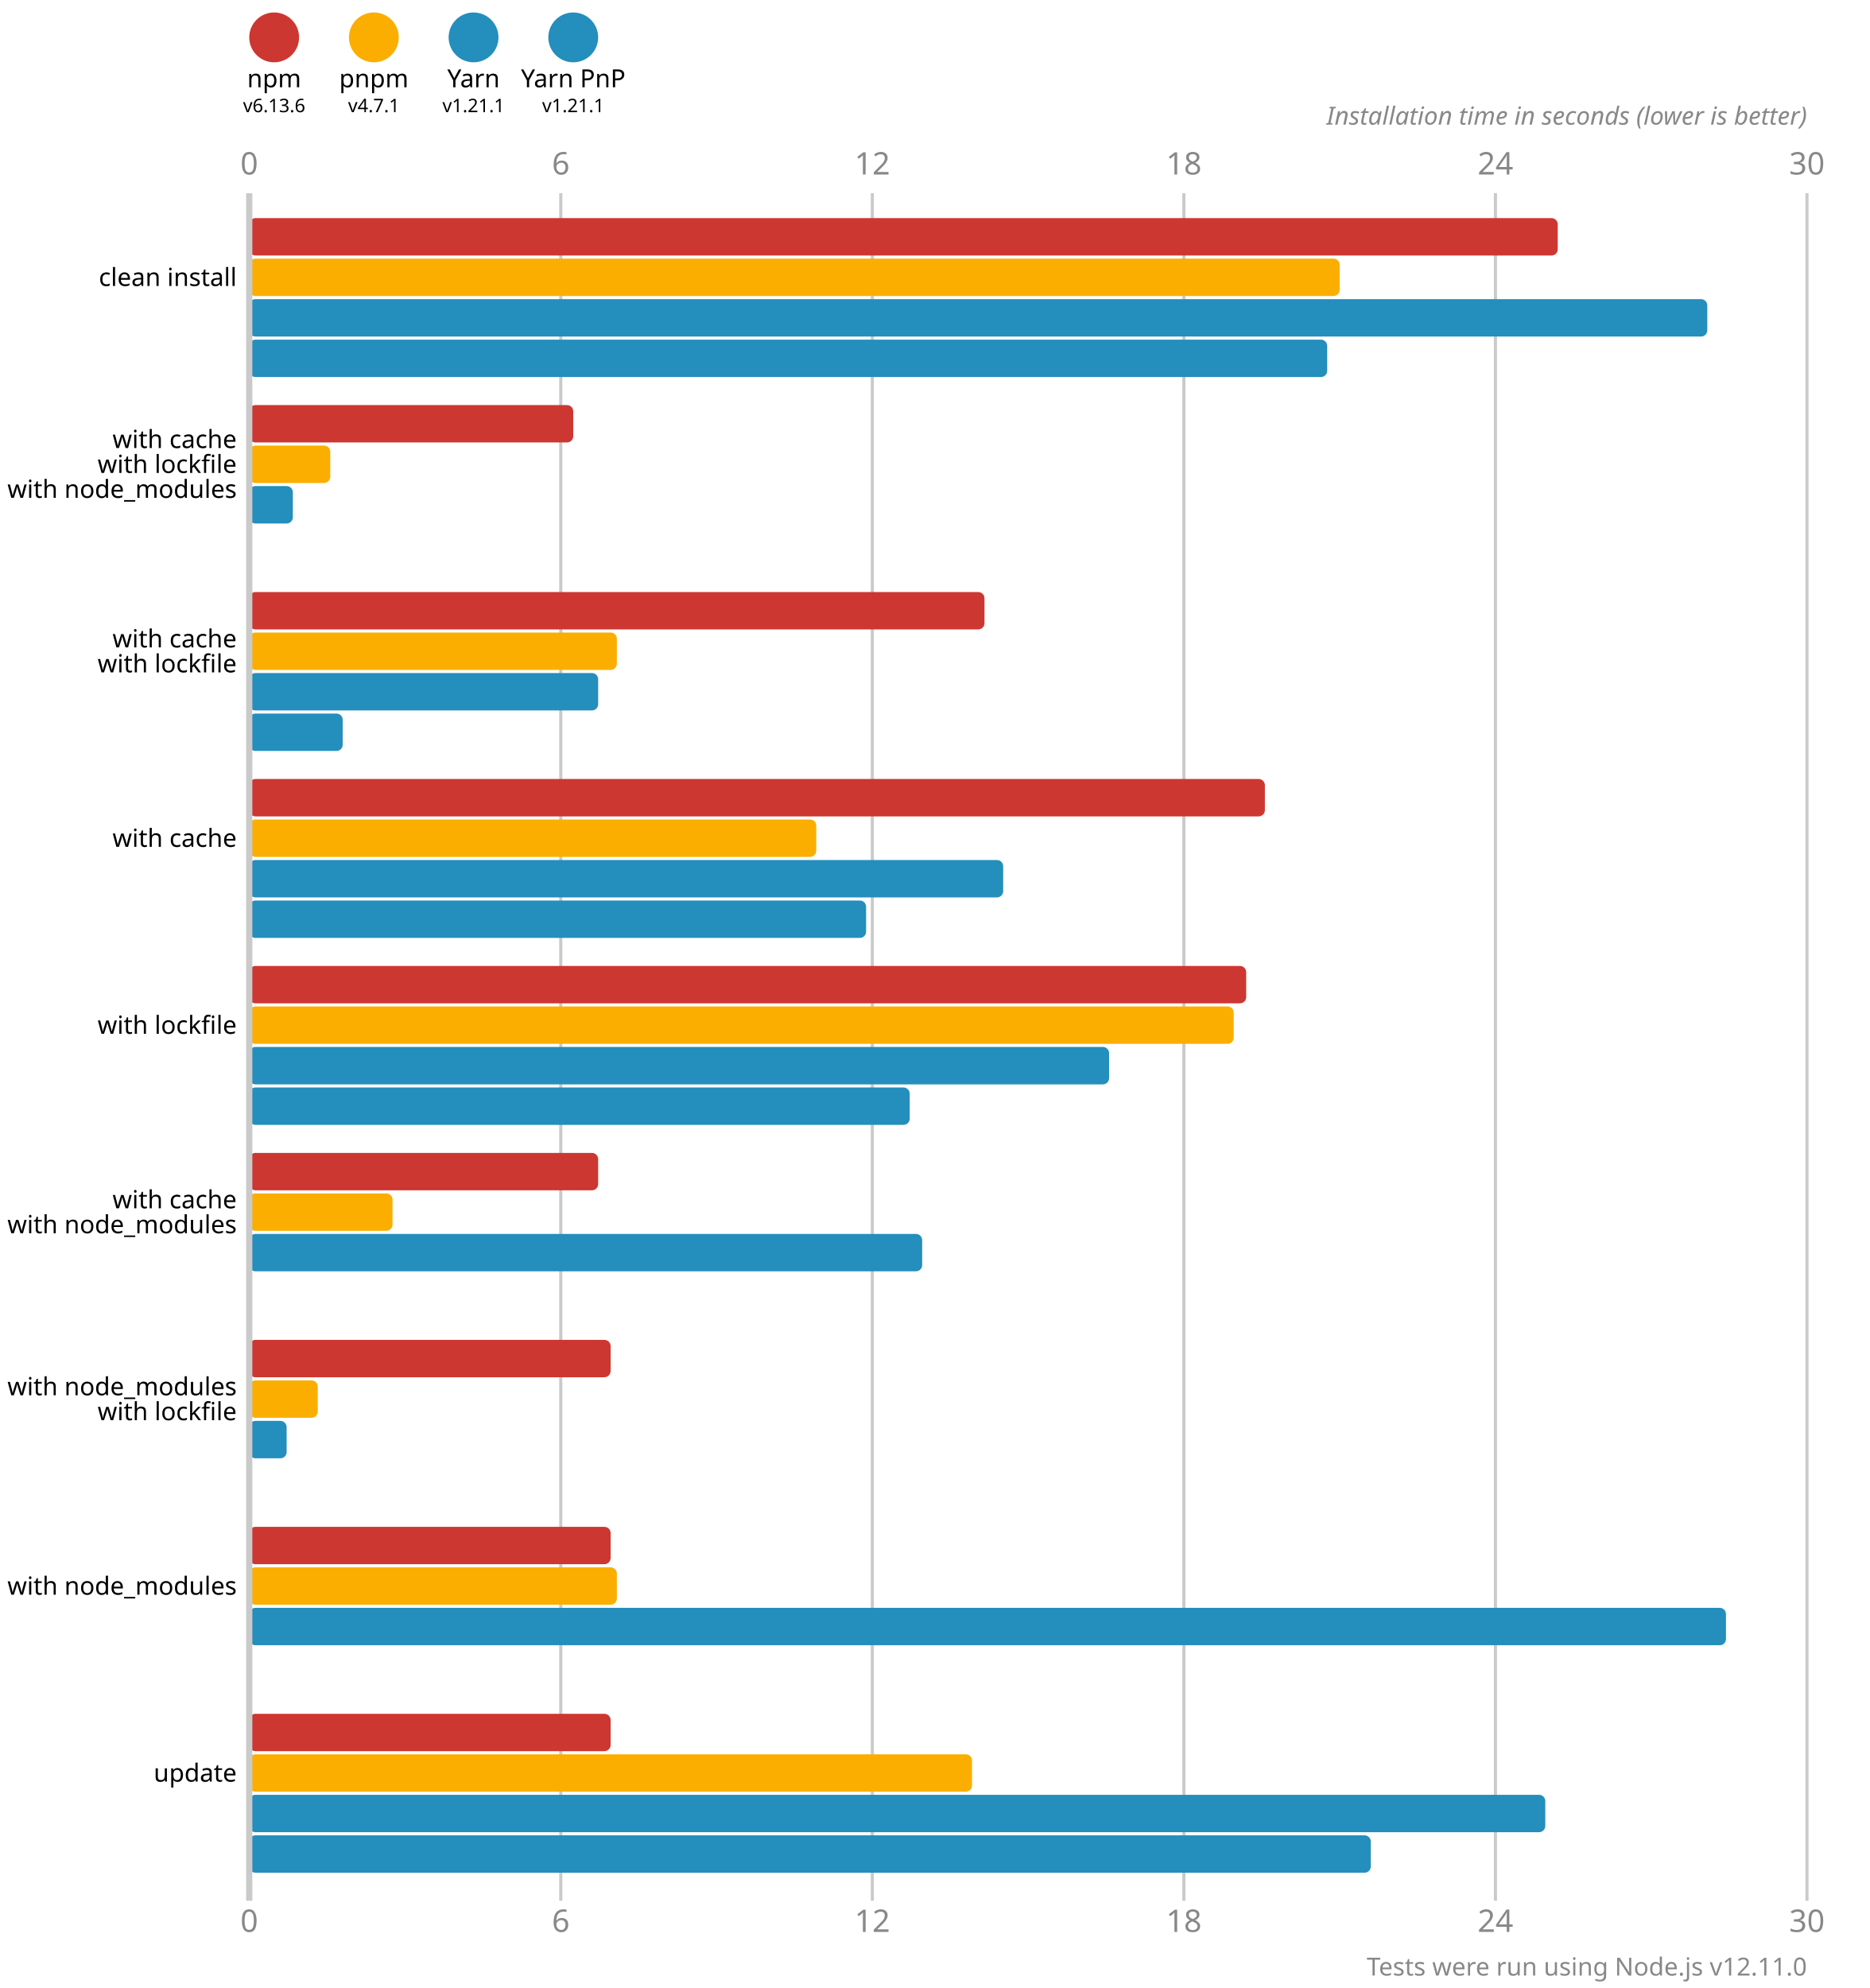
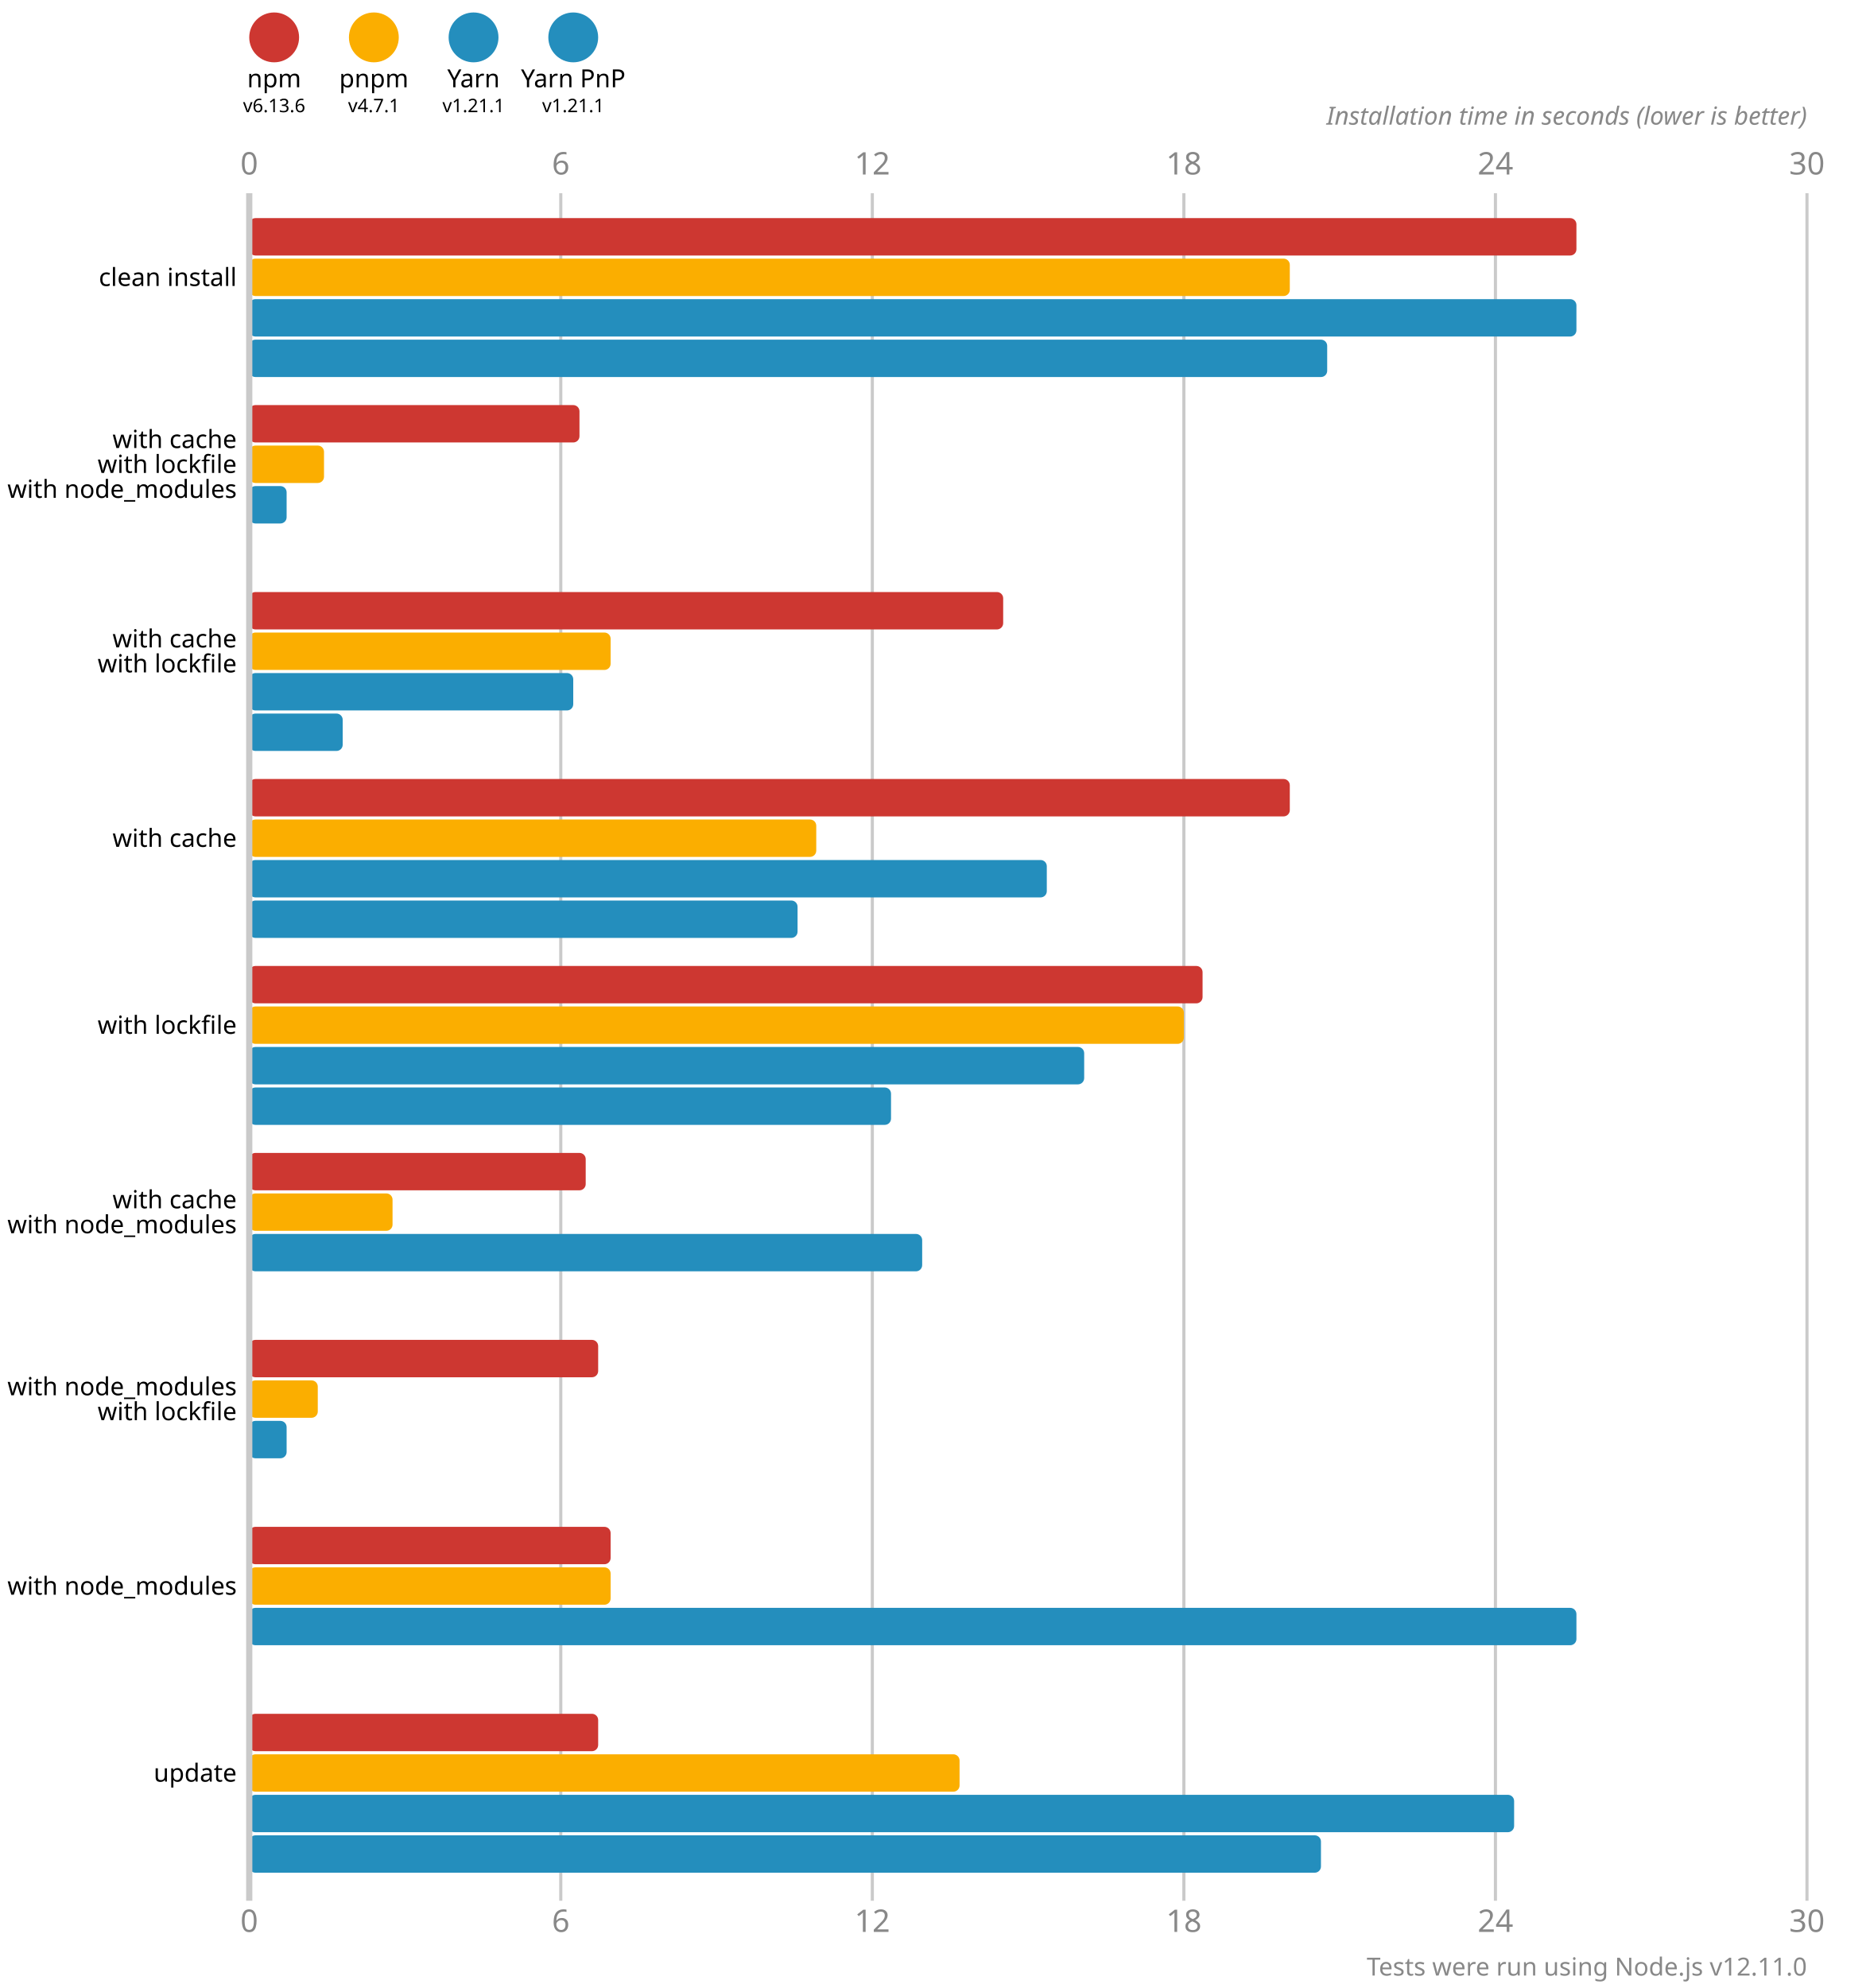
<svg xmlns="http://www.w3.org/2000/svg" version="1.1" viewBox="0 0 300 319">
  <style>
    .font { font-family: sans-serif; }
    .s3 { font-size: 3px; }
    .s4 { font-size: 4px; }
    .s5 { font-size: 5px; }
    .line { stroke: #cacaca; }
    .width { stroke-width: 0.5; }
    .text { fill: #888; }
  </style>
  <circle cx="44" cy="6" r="4" fill="#cd3731" />
  <text x="44" y="14" class="font s4" text-anchor="middle">npm</text>
  <text x="44" y="18" class="font s3" text-anchor="middle">v6.13.6</text>
  <circle cx="60" cy="6" r="4" fill="#fbae00" />
  <text x="60" y="14" class="font s4" text-anchor="middle">pnpm</text>
  <text x="60" y="18" class="font s3" text-anchor="middle">v4.7.1</text>
  <circle cx="76" cy="6" r="4" fill="#248ebd" />
  <text x="76" y="14" class="font s4" text-anchor="middle">Yarn</text>
  <text x="76" y="18" class="font s3" text-anchor="middle">v1.21.1</text>
  <circle cx="92" cy="6" r="4" fill="#248ebd" />
  <text x="92" y="14" class="font s4" text-anchor="middle">Yarn PnP</text>
  <text x="92" y="18" class="font s3" text-anchor="middle">v1.21.1</text>
  <text x="40" y="28" class="font s5 text" text-anchor="middle">0</text>
  <text x="40" y="310" class="font s5 text" text-anchor="middle">0</text>
  <line x1="90" y1="31" x2="90" y2="305" class="line width" />
  <text x="90" y="28" class="font s5 text" text-anchor="middle">6</text>
  <text x="90" y="310" class="font s5 text" text-anchor="middle">6</text>
  <line x1="140" y1="31" x2="140" y2="305" class="line width" />
  <text x="140" y="28" class="font s5 text" text-anchor="middle">12</text>
  <text x="140" y="310" class="font s5 text" text-anchor="middle">12</text>
  <line x1="190" y1="31" x2="190" y2="305" class="line width" />
  <text x="190" y="28" class="font s5 text" text-anchor="middle">18</text>
  <text x="190" y="310" class="font s5 text" text-anchor="middle">18</text>
  <line x1="240" y1="31" x2="240" y2="305" class="line width" />
  <text x="240" y="28" class="font s5 text" text-anchor="middle">24</text>
  <text x="240" y="310" class="font s5 text" text-anchor="middle">24</text>
  <line x1="290" y1="31" x2="290" y2="305" class="line width" />
  <text x="290" y="28" class="font s5 text" text-anchor="middle">30</text>
  <text x="290" y="310" class="font s5 text" text-anchor="middle">30</text>
  <text x="290" y="20" class="font s4 text" font-style="italic" text-anchor="end">Installation time in seconds (lower is better)</text>
-   <rect x="40" y="35" width="210" height="6" fill="#cd3731" rx="1" ry="1" />
-   <rect x="40" y="41.5" width="175" height="6" fill="#fbae00" rx="1" ry="1" />
-   <rect x="40" y="48" width="234" height="6" fill="#248ebd" rx="1" ry="1" />
+   <rect x="40" y="35" width="213" height="6" fill="#cd3731" rx="1" ry="1" />
+   <rect x="40" y="41.5" width="167" height="6" fill="#fbae00" rx="1" ry="1" />
+   <rect x="40" y="48" width="213" height="6" fill="#248ebd" rx="1" ry="1" />
  <rect x="40" y="54.5" width="173" height="6" fill="#248ebd" rx="1" ry="1" />
-   <rect x="40" y="65" width="52" height="6" fill="#cd3731" rx="1" ry="1" />
-   <rect x="40" y="71.5" width="13" height="6" fill="#fbae00" rx="1" ry="1" />
-   <rect x="40" y="78" width="7" height="6" fill="#248ebd" rx="1" ry="1" />
+   <rect x="40" y="65" width="53" height="6" fill="#cd3731" rx="1" ry="1" />
+   <rect x="40" y="71.5" width="12" height="6" fill="#fbae00" rx="1" ry="1" />
+   <rect x="40" y="78" width="6" height="6" fill="#248ebd" rx="1" ry="1" />
  <rect x="40" y="84.5" width="0" height="6" fill="#248ebd" rx="1" ry="1" />
-   <rect x="40" y="95" width="118" height="6" fill="#cd3731" rx="1" ry="1" />
-   <rect x="40" y="101.5" width="59" height="6" fill="#fbae00" rx="1" ry="1" />
-   <rect x="40" y="108" width="56" height="6" fill="#248ebd" rx="1" ry="1" />
+   <rect x="40" y="95" width="121" height="6" fill="#cd3731" rx="1" ry="1" />
+   <rect x="40" y="101.5" width="58" height="6" fill="#fbae00" rx="1" ry="1" />
+   <rect x="40" y="108" width="52" height="6" fill="#248ebd" rx="1" ry="1" />
  <rect x="40" y="114.5" width="15" height="6" fill="#248ebd" rx="1" ry="1" />
-   <rect x="40" y="125" width="163" height="6" fill="#cd3731" rx="1" ry="1" />
+   <rect x="40" y="125" width="167" height="6" fill="#cd3731" rx="1" ry="1" />
  <rect x="40" y="131.5" width="91" height="6" fill="#fbae00" rx="1" ry="1" />
-   <rect x="40" y="138" width="121" height="6" fill="#248ebd" rx="1" ry="1" />
-   <rect x="40" y="144.5" width="99" height="6" fill="#248ebd" rx="1" ry="1" />
-   <rect x="40" y="155" width="160" height="6" fill="#cd3731" rx="1" ry="1" />
-   <rect x="40" y="161.5" width="158" height="6" fill="#fbae00" rx="1" ry="1" />
-   <rect x="40" y="168" width="138" height="6" fill="#248ebd" rx="1" ry="1" />
-   <rect x="40" y="174.5" width="106" height="6" fill="#248ebd" rx="1" ry="1" />
-   <rect x="40" y="185" width="56" height="6" fill="#cd3731" rx="1" ry="1" />
+   <rect x="40" y="138" width="128" height="6" fill="#248ebd" rx="1" ry="1" />
+   <rect x="40" y="144.5" width="88" height="6" fill="#248ebd" rx="1" ry="1" />
+   <rect x="40" y="155" width="153" height="6" fill="#cd3731" rx="1" ry="1" />
+   <rect x="40" y="161.5" width="150" height="6" fill="#fbae00" rx="1" ry="1" />
+   <rect x="40" y="168" width="134" height="6" fill="#248ebd" rx="1" ry="1" />
+   <rect x="40" y="174.5" width="103" height="6" fill="#248ebd" rx="1" ry="1" />
+   <rect x="40" y="185" width="54" height="6" fill="#cd3731" rx="1" ry="1" />
  <rect x="40" y="191.5" width="23" height="6" fill="#fbae00" rx="1" ry="1" />
  <rect x="40" y="198" width="108" height="6" fill="#248ebd" rx="1" ry="1" />
  <rect x="40" y="204.5" width="0" height="6" fill="#248ebd" rx="1" ry="1" />
-   <rect x="40" y="215" width="58" height="6" fill="#cd3731" rx="1" ry="1" />
+   <rect x="40" y="215" width="56" height="6" fill="#cd3731" rx="1" ry="1" />
  <rect x="40" y="221.5" width="11" height="6" fill="#fbae00" rx="1" ry="1" />
  <rect x="40" y="228" width="6" height="6" fill="#248ebd" rx="1" ry="1" />
  <rect x="40" y="234.5" width="0" height="6" fill="#248ebd" rx="1" ry="1" />
  <rect x="40" y="245" width="58" height="6" fill="#cd3731" rx="1" ry="1" />
-   <rect x="40" y="251.5" width="59" height="6" fill="#fbae00" rx="1" ry="1" />
-   <rect x="40" y="258" width="237" height="6" fill="#248ebd" rx="1" ry="1" />
+   <rect x="40" y="251.5" width="58" height="6" fill="#fbae00" rx="1" ry="1" />
+   <rect x="40" y="258" width="213" height="6" fill="#248ebd" rx="1" ry="1" />
  <rect x="40" y="264.5" width="0" height="6" fill="#248ebd" rx="1" ry="1" />
-   <rect x="40" y="275" width="58" height="6" fill="#cd3731" rx="1" ry="1" />
-   <rect x="40" y="281.5" width="116" height="6" fill="#fbae00" rx="1" ry="1" />
-   <rect x="40" y="288" width="208" height="6" fill="#248ebd" rx="1" ry="1" />
-   <rect x="40" y="294.5" width="180" height="6" fill="#248ebd" rx="1" ry="1" />
+   <rect x="40" y="275" width="56" height="6" fill="#cd3731" rx="1" ry="1" />
+   <rect x="40" y="281.5" width="114" height="6" fill="#fbae00" rx="1" ry="1" />
+   <rect x="40" y="288" width="203" height="6" fill="#248ebd" rx="1" ry="1" />
+   <rect x="40" y="294.5" width="172" height="6" fill="#248ebd" rx="1" ry="1" />
  <line x1="40" y1="31" x2="40" y2="305" class="line" />
  <text x="38" y="44.5" class="font s4" dominant-baseline="middle" text-anchor="end">clean install</text>
  <text x="38" y="70.5" class="font s4" dominant-baseline="middle" text-anchor="end">with cache</text>
  <text x="38" y="74.5" class="font s4" dominant-baseline="middle" text-anchor="end">with lockfile</text>
  <text x="38" y="78.5" class="font s4" dominant-baseline="middle" text-anchor="end">with node_modules</text>
  <text x="38" y="102.5" class="font s4" dominant-baseline="middle" text-anchor="end">with cache</text>
  <text x="38" y="106.5" class="font s4" dominant-baseline="middle" text-anchor="end">with lockfile</text>
  <text x="38" y="134.5" class="font s4" dominant-baseline="middle" text-anchor="end">with cache</text>
  <text x="38" y="164.5" class="font s4" dominant-baseline="middle" text-anchor="end">with lockfile</text>
  <text x="38" y="192.5" class="font s4" dominant-baseline="middle" text-anchor="end">with cache</text>
  <text x="38" y="196.5" class="font s4" dominant-baseline="middle" text-anchor="end">with node_modules</text>
  <text x="38" y="222.5" class="font s4" dominant-baseline="middle" text-anchor="end">with node_modules</text>
  <text x="38" y="226.5" class="font s4" dominant-baseline="middle" text-anchor="end">with lockfile</text>
  <text x="38" y="254.5" class="font s4" dominant-baseline="middle" text-anchor="end">with node_modules</text>
  <text x="38" y="284.5" class="font s4" dominant-baseline="middle" text-anchor="end">update</text>
  <text x="290" y="317" class="font s4 text" text-anchor="end">Tests were run using Node.js v12.11.0</text>
</svg>
